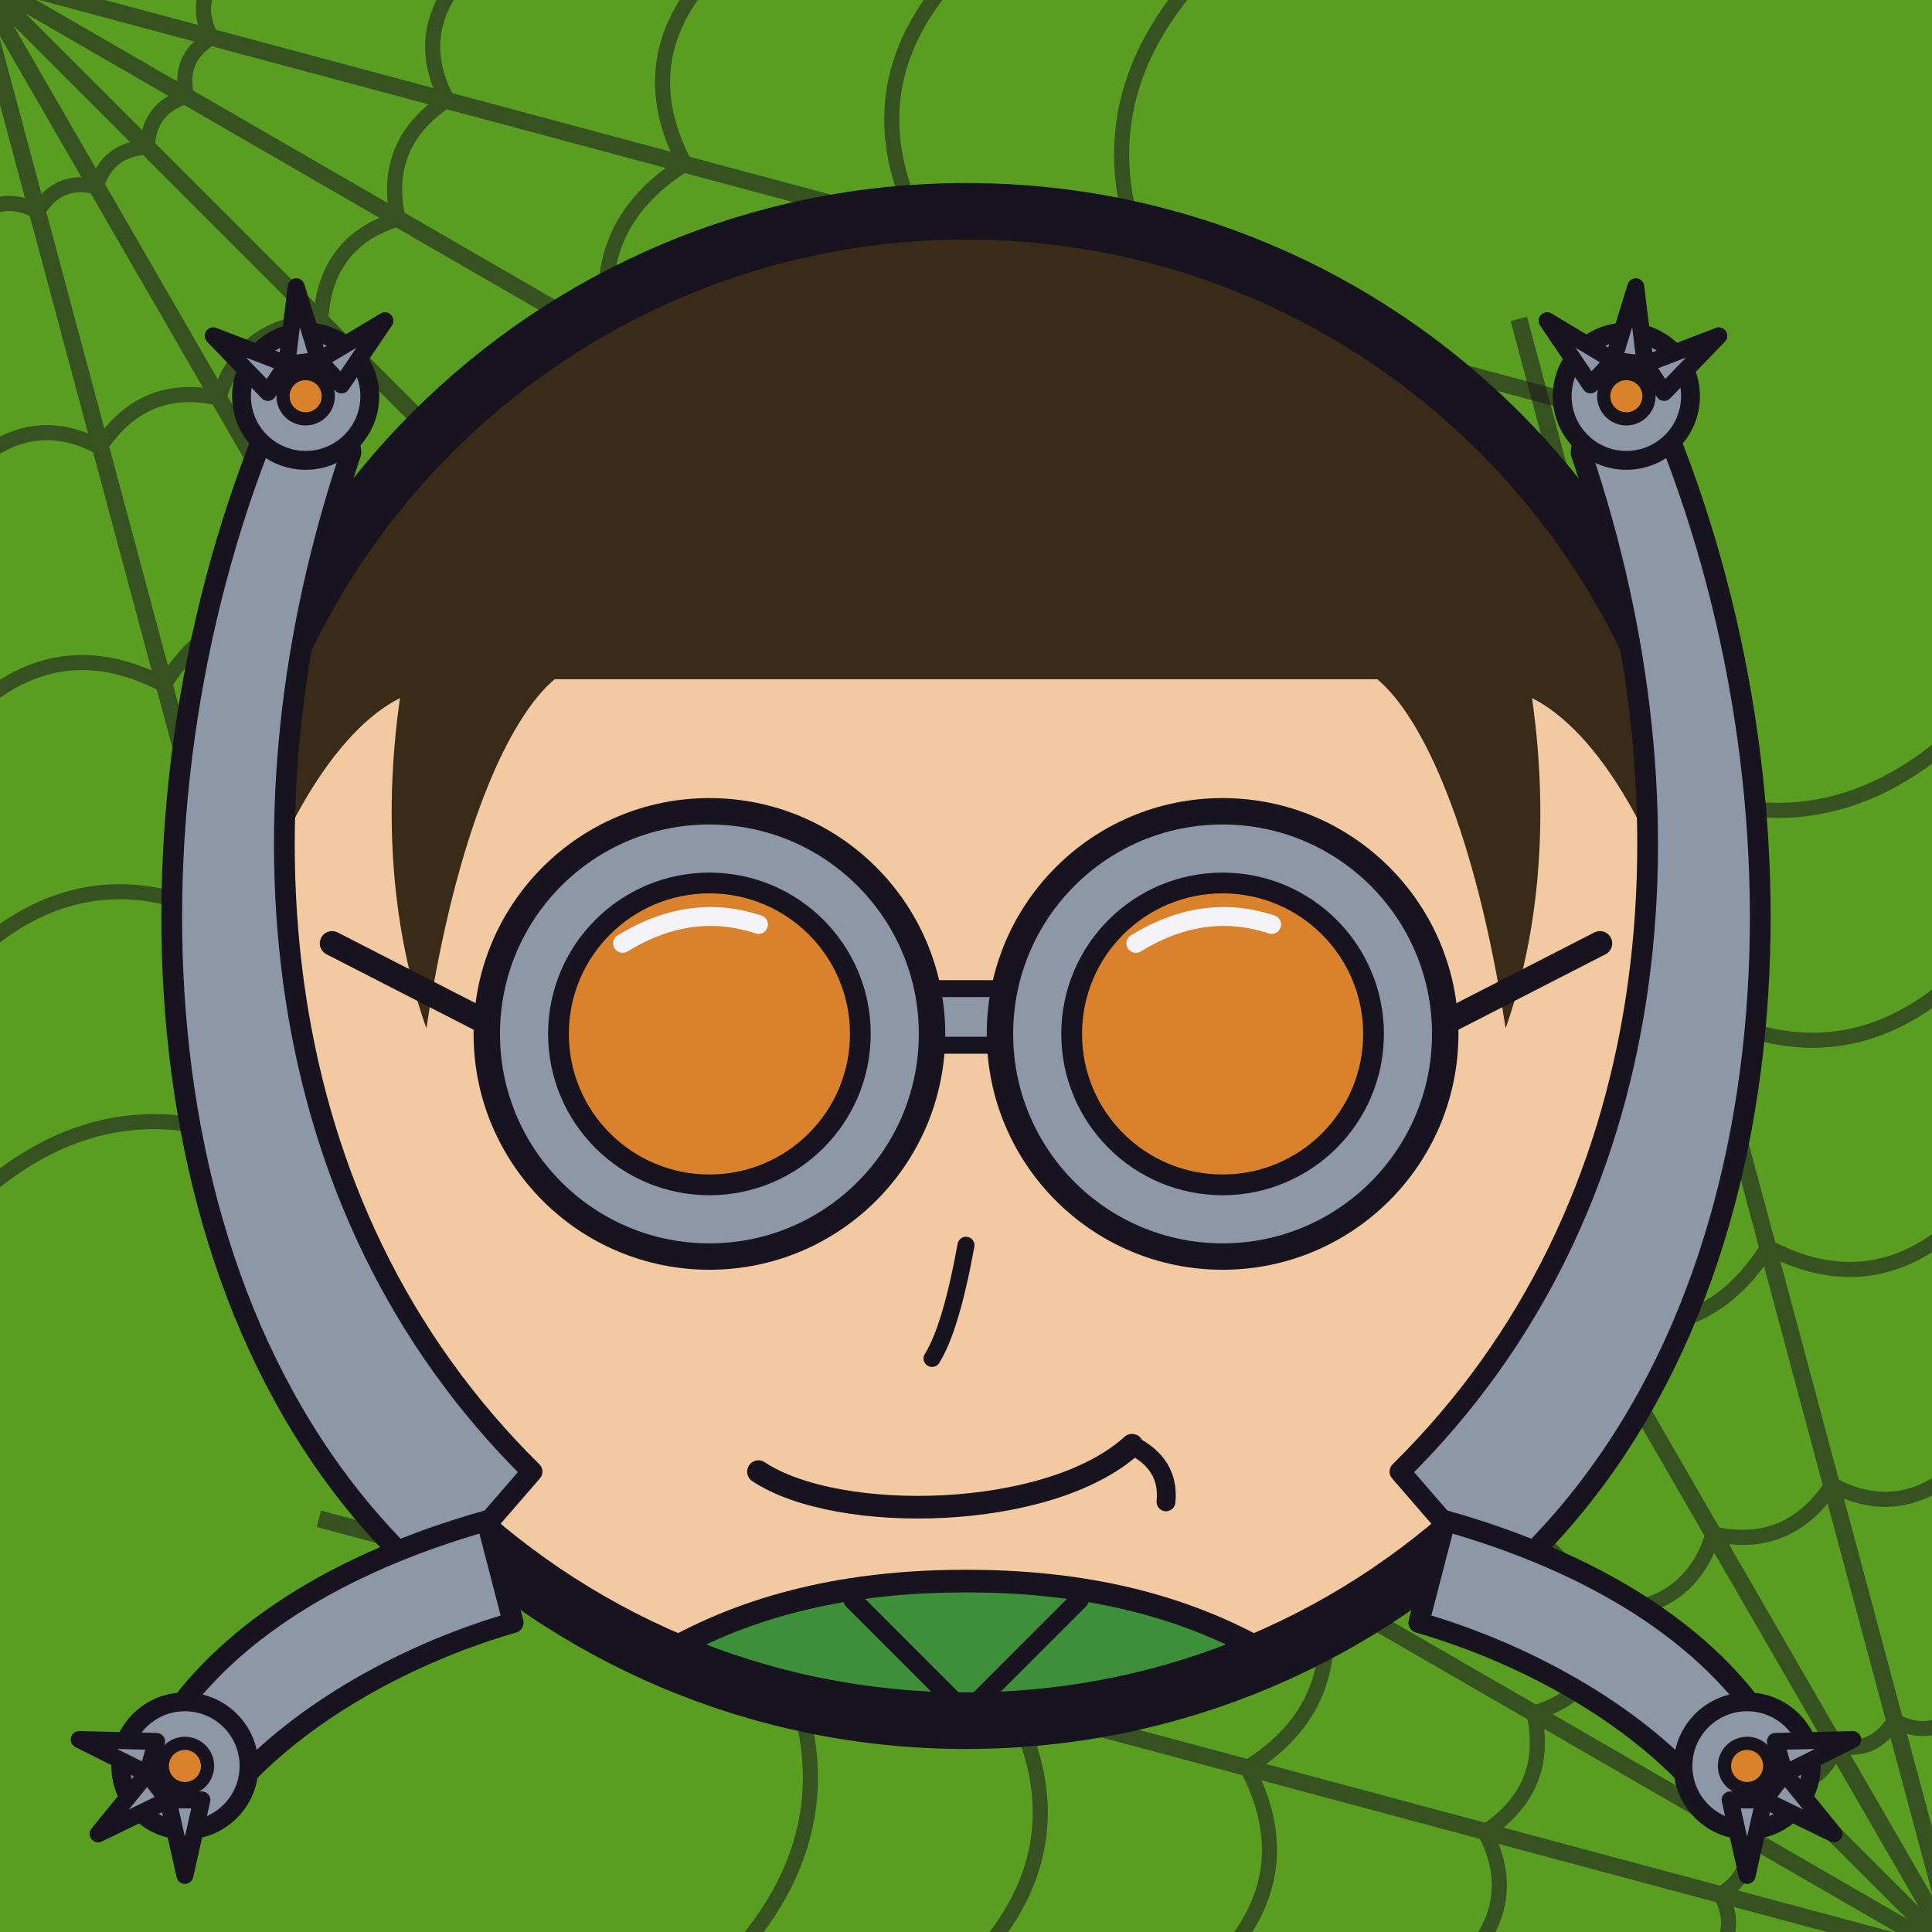
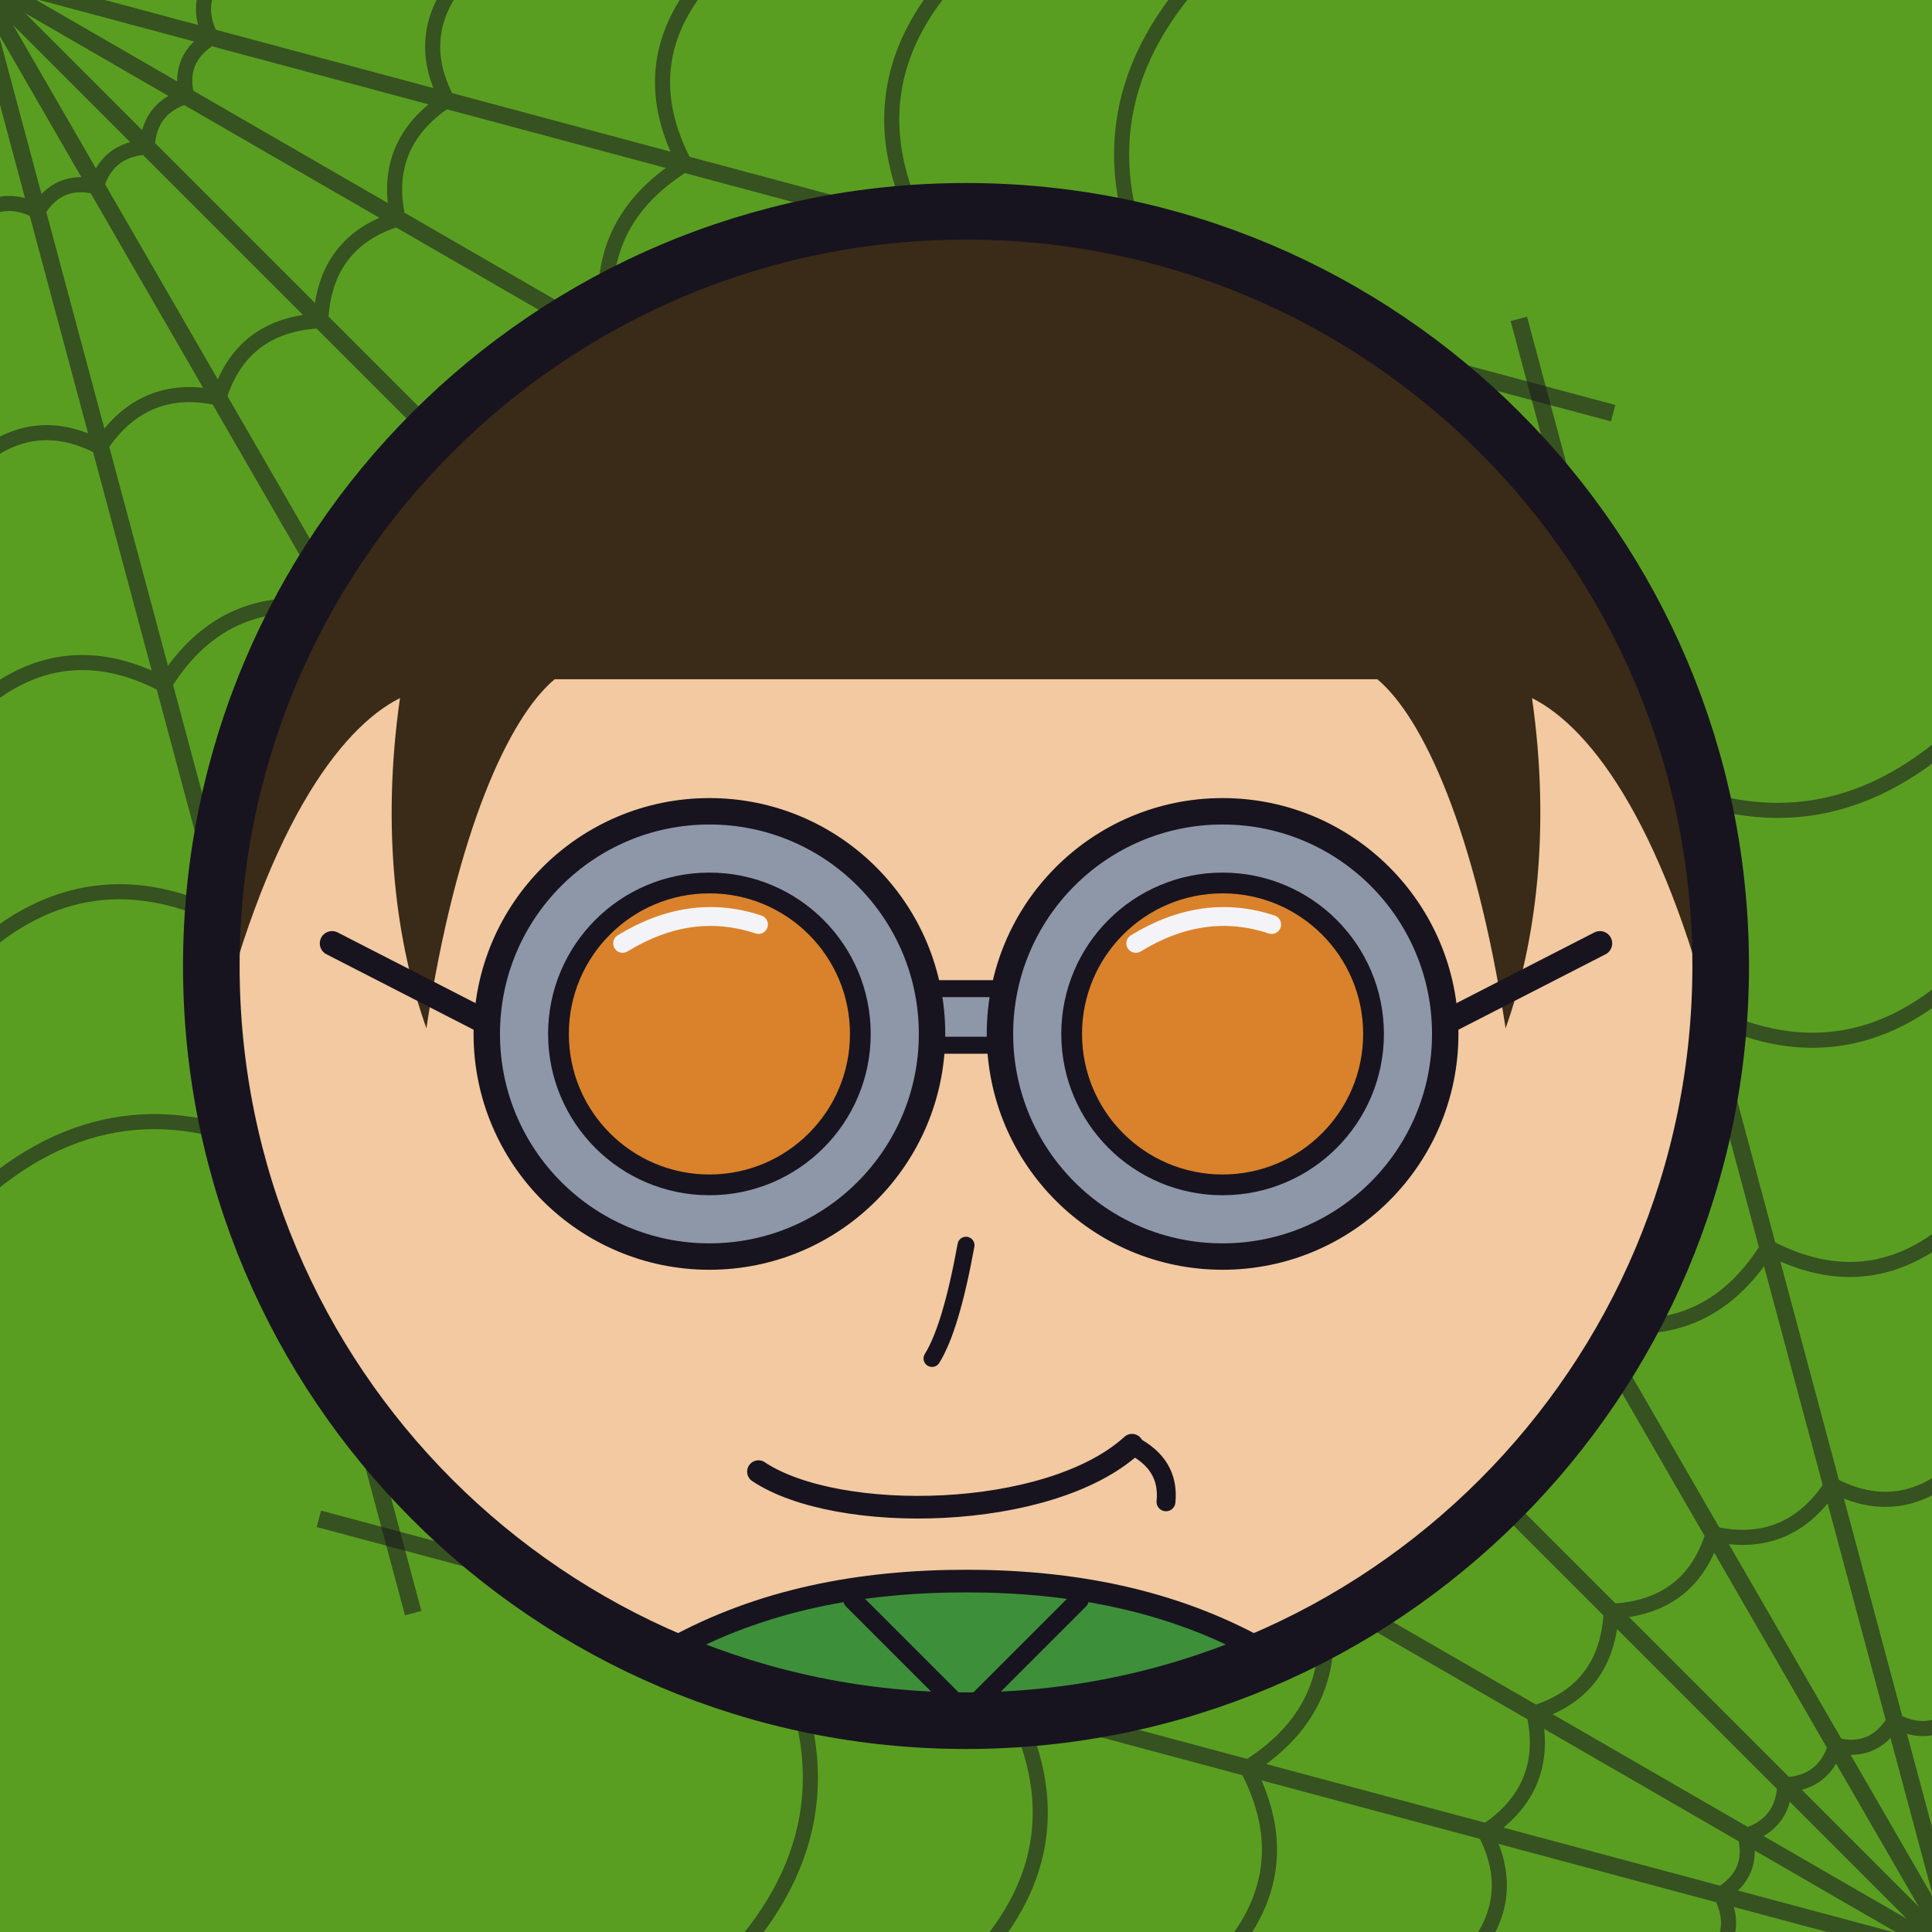
<svg xmlns="http://www.w3.org/2000/svg" viewBox="0 0 1024 1024">
  <rect x="0" y="0" width="1024" height="1024" fill="#5a9e21" />
  <g stroke="#17141f" fill="none" opacity="0.55">
    <line x1="-14" y1="-14" x2="886" y2="-14" stroke-width="9" />
    <line x1="-14" y1="-14" x2="855" y2="219" stroke-width="9" />
    <line x1="-14" y1="-14" x2="765" y2="436" stroke-width="9" />
    <line x1="-14" y1="-14" x2="622" y2="622" stroke-width="9" />
    <line x1="-14" y1="-14" x2="436" y2="765" stroke-width="9" />
    <line x1="-14" y1="-14" x2="219" y2="855" stroke-width="9" />
    <line x1="-14" y1="-14" x2="-14" y2="886" stroke-width="9" />
    <path d="M 116 -14 Q 102 1 112 20" stroke-width="8" />
    <path d="M 112 20 Q 94 31 99 51" stroke-width="8" />
    <path d="M 99 51 Q 79 57 78 78" stroke-width="8" />
    <path d="M 78 78 Q 57 79 51 99" stroke-width="8" />
    <path d="M 51 99 Q 31 94 20 112" stroke-width="8" />
    <path d="M 20 112 Q 1 102 -14 116" stroke-width="8" />
    <path d="M 246 -14 Q 218 17 237 53" stroke-width="8" />
    <path d="M 237 53 Q 202 76 211 116" stroke-width="8" />
    <path d="M 211 116 Q 172 128 170 170" stroke-width="8" />
    <path d="M 170 170 Q 128 172 116 211" stroke-width="8" />
    <path d="M 116 211 Q 76 202 53 237" stroke-width="8" />
    <path d="M 53 237 Q 17 218 -14 246" stroke-width="8" />
    <path d="M 376 -14 Q 334 32 363 87" stroke-width="8" />
    <path d="M 363 87 Q 310 120 324 181" stroke-width="8" />
    <path d="M 324 181 Q 264 200 262 262" stroke-width="8" />
    <path d="M 262 262 Q 200 264 181 324" stroke-width="8" />
    <path d="M 181 324 Q 120 310 87 363" stroke-width="8" />
    <path d="M 87 363 Q 32 334 -14 376" stroke-width="8" />
    <path d="M 506 -14 Q 450 47 488 121" stroke-width="8" />
    <path d="M 488 121 Q 418 165 436 246" stroke-width="8" />
    <path d="M 436 246 Q 357 271 354 354" stroke-width="8" />
    <path d="M 354 354 Q 271 357 246 436" stroke-width="8" />
    <path d="M 246 436 Q 165 418 121 488" stroke-width="8" />
    <path d="M 121 488 Q 47 450 -14 506" stroke-width="8" />
    <path d="M 636 -14 Q 566 62 614 154" stroke-width="8" />
    <path d="M 614 154 Q 526 210 549 311" stroke-width="8" />
    <path d="M 549 311 Q 450 342 446 446" stroke-width="8" />
    <path d="M 446 446 Q 342 450 311 549" stroke-width="8" />
    <path d="M 311 549 Q 210 526 154 614" stroke-width="8" />
    <path d="M 154 614 Q 62 566 -14 636" stroke-width="8" />
  </g>
  <g stroke="#17141f" fill="none" opacity="0.55">
    <line x1="1038" y1="1038" x2="138" y2="1038" stroke-width="9" />
    <line x1="1038" y1="1038" x2="169" y2="805" stroke-width="9" />
    <line x1="1038" y1="1038" x2="259" y2="588" stroke-width="9" />
    <line x1="1038" y1="1038" x2="402" y2="402" stroke-width="9" />
    <line x1="1038" y1="1038" x2="588" y2="259" stroke-width="9" />
    <line x1="1038" y1="1038" x2="805" y2="169" stroke-width="9" />
    <line x1="1038" y1="1038" x2="1038" y2="138" stroke-width="9" />
    <path d="M 908 1038 Q 922 1023 912 1004" stroke-width="8" />
    <path d="M 912 1004 Q 930 993 925 973" stroke-width="8" />
    <path d="M 925 973 Q 945 967 946 946" stroke-width="8" />
    <path d="M 946 946 Q 967 945 973 925" stroke-width="8" />
    <path d="M 973 925 Q 993 930 1004 912" stroke-width="8" />
    <path d="M 1004 912 Q 1023 922 1038 908" stroke-width="8" />
    <path d="M 778 1038 Q 806 1007 787 971" stroke-width="8" />
    <path d="M 787 971 Q 822 948 813 908" stroke-width="8" />
    <path d="M 813 908 Q 852 896 854 854" stroke-width="8" />
    <path d="M 854 854 Q 896 852 908 813" stroke-width="8" />
    <path d="M 908 813 Q 948 822 971 787" stroke-width="8" />
    <path d="M 971 787 Q 1007 806 1038 778" stroke-width="8" />
    <path d="M 648 1038 Q 690 992 661 937" stroke-width="8" />
    <path d="M 661 937 Q 714 904 700 843" stroke-width="8" />
    <path d="M 700 843 Q 760 824 762 762" stroke-width="8" />
    <path d="M 762 762 Q 824 760 843 700" stroke-width="8" />
    <path d="M 843 700 Q 904 714 937 661" stroke-width="8" />
    <path d="M 937 661 Q 992 690 1038 648" stroke-width="8" />
    <path d="M 518 1038 Q 574 977 536 903" stroke-width="8" />
    <path d="M 536 903 Q 606 859 588 778" stroke-width="8" />
    <path d="M 588 778 Q 667 753 670 670" stroke-width="8" />
    <path d="M 670 670 Q 753 667 778 588" stroke-width="8" />
    <path d="M 778 588 Q 859 606 903 536" stroke-width="8" />
    <path d="M 903 536 Q 977 574 1038 518" stroke-width="8" />
    <path d="M 388 1038 Q 458 962 410 870" stroke-width="8" />
    <path d="M 410 870 Q 498 814 475 713" stroke-width="8" />
    <path d="M 475 713 Q 574 682 578 578" stroke-width="8" />
    <path d="M 578 578 Q 682 574 713 475" stroke-width="8" />
    <path d="M 713 475 Q 814 498 870 410" stroke-width="8" />
    <path d="M 870 410 Q 962 458 1038 388" stroke-width="8" />
  </g>
  <clipPath id="face">
    <circle cx="512" cy="512" r="400" />
  </clipPath>
  <circle cx="512" cy="512" r="400" fill="#f2c9a0" />
  <g clip-path="url(#face)" stroke-linejoin="round" stroke-linecap="round">
    <path d="M 112 560 C 100 280, 280 96, 512 96 C 744 96, 924 280, 912 560 C 884 440, 844 386, 812 370 C 822 440, 814 500, 798 545 C 782 440, 754 380, 730 360 L 294 360 C 270 380, 242 440, 226 545 C 210 500, 202 440, 212 370 C 180 386, 140 440, 112 560 Z" fill="#3a2a18" />
    <rect x="464" y="524" width="96" height="30" rx="14" fill="#8d97a8" stroke="#17141f" stroke-width="9" />
    <path d="M 254 540 L 176 500" fill="none" stroke="#17141f" stroke-width="13" />
    <path d="M 770 540 L 848 500" fill="none" stroke="#17141f" stroke-width="13" />
    <ellipse cx="376" cy="548" rx="118" ry="118" fill="#8d97a8" stroke="#17141f" stroke-width="14" />
    <ellipse cx="648" cy="548" rx="118" ry="118" fill="#8d97a8" stroke="#17141f" stroke-width="14" />
    <ellipse cx="376" cy="548" rx="80" ry="80" fill="#d9822b" stroke="#17141f" stroke-width="11" />
    <ellipse cx="648" cy="548" rx="80" ry="80" fill="#d9822b" stroke="#17141f" stroke-width="11" />
    <path d="M 330 500 Q 366 478 402 490" fill="none" stroke="#f4f4f8" stroke-width="10" />
    <path d="M 602 500 Q 638 478 674 490" fill="none" stroke="#f4f4f8" stroke-width="10" />
    <path d="M 512 660 Q 504 704 494 720" fill="none" stroke="#17141f" stroke-width="9" />
    <path d="M 402 780 C 444 808, 556 806, 600 766" fill="none" stroke="#17141f" stroke-width="12" />
    <path d="M 600 766 Q 620 776 618 796" fill="none" stroke="#17141f" stroke-width="10" />
    <path d="M 232 1010 C 300 878, 400 838, 512 838 C 624 838, 724 878, 792 1010 Z" fill="#3e8f3a" stroke="#17141f" stroke-width="12" />
    <path d="M 452 848 L 512 908 L 572 848" fill="none" stroke="#17141f" stroke-width="10" />
  </g>
  <circle cx="512" cy="512" r="400" fill="none" stroke="#17141f" stroke-width="30" />
-   <g stroke-linejoin="round" stroke-linecap="round">
-     <path d="M 230 840 C 70 700, 60 430, 140 230 C 150 206, 184 210, 186 240 C 122 430, 140 640, 282 780 Z" fill="#8d97a8" stroke="#17141f" stroke-width="11" />
-     <path d="M 258 806 C 180 828, 118 866, 86 918 C 72 944, 98 968, 122 950 C 154 912, 210 878, 272 860 Z" fill="#8d97a8" stroke="#17141f" stroke-width="11" />
-     <circle cx="162" cy="210" r="34" fill="#8d97a8" stroke="#17141f" stroke-width="10" />
-     <path d="M 142 208 L 113 178 L 152 193 Z" fill="#8d97a8" stroke="#17141f" stroke-width="9" />
-     <path d="M 152 193 L 157 152 L 169 191 Z" fill="#8d97a8" stroke="#17141f" stroke-width="9" />
-     <path d="M 169 191 L 204 170 L 181 204 Z" fill="#8d97a8" stroke="#17141f" stroke-width="9" />
-     <circle cx="162" cy="210" r="12" fill="#d9822b" stroke="#17141f" stroke-width="7" />
-     <circle cx="98" cy="936" r="34" fill="#8d97a8" stroke="#17141f" stroke-width="10" />
-     <path d="M 107 954 L 98 994 L 89 954 Z" fill="#8d97a8" stroke="#17141f" stroke-width="9" />
-     <path d="M 89 954 L 52 972 L 78 940 Z" fill="#8d97a8" stroke="#17141f" stroke-width="9" />
-     <path d="M 78 940 L 42 922 L 83 923 Z" fill="#8d97a8" stroke="#17141f" stroke-width="9" />
-     <circle cx="98" cy="936" r="12" fill="#d9822b" stroke="#17141f" stroke-width="7" />
-     <path d="M 794 840 C 954 700, 964 430, 884 230 C 874 206, 840 210, 838 240 C 902 430, 884 640, 742 780 Z" fill="#8d97a8" stroke="#17141f" stroke-width="11" />
-     <path d="M 766 806 C 844 828, 906 866, 938 918 C 952 944, 926 968, 902 950 C 870 912, 814 878, 752 860 Z" fill="#8d97a8" stroke="#17141f" stroke-width="11" />
-     <circle cx="862" cy="210" r="34" fill="#8d97a8" stroke="#17141f" stroke-width="10" />
-     <path d="M 843 204 L 820 170 L 855 191 Z" fill="#8d97a8" stroke="#17141f" stroke-width="9" />
-     <path d="M 855 191 L 867 152 L 872 193 Z" fill="#8d97a8" stroke="#17141f" stroke-width="9" />
-     <path d="M 872 193 L 911 178 L 882 208 Z" fill="#8d97a8" stroke="#17141f" stroke-width="9" />
-     <circle cx="862" cy="210" r="12" fill="#d9822b" stroke="#17141f" stroke-width="7" />
-     <circle cx="926" cy="936" r="34" fill="#8d97a8" stroke="#17141f" stroke-width="10" />
-     <path d="M 941 923 L 982 922 L 946 940 Z" fill="#8d97a8" stroke="#17141f" stroke-width="9" />
-     <path d="M 946 940 L 972 972 L 935 954 Z" fill="#8d97a8" stroke="#17141f" stroke-width="9" />
-     <path d="M 935 954 L 926 994 L 917 954 Z" fill="#8d97a8" stroke="#17141f" stroke-width="9" />
-     <circle cx="926" cy="936" r="12" fill="#d9822b" stroke="#17141f" stroke-width="7" />
-   </g>
</svg>
